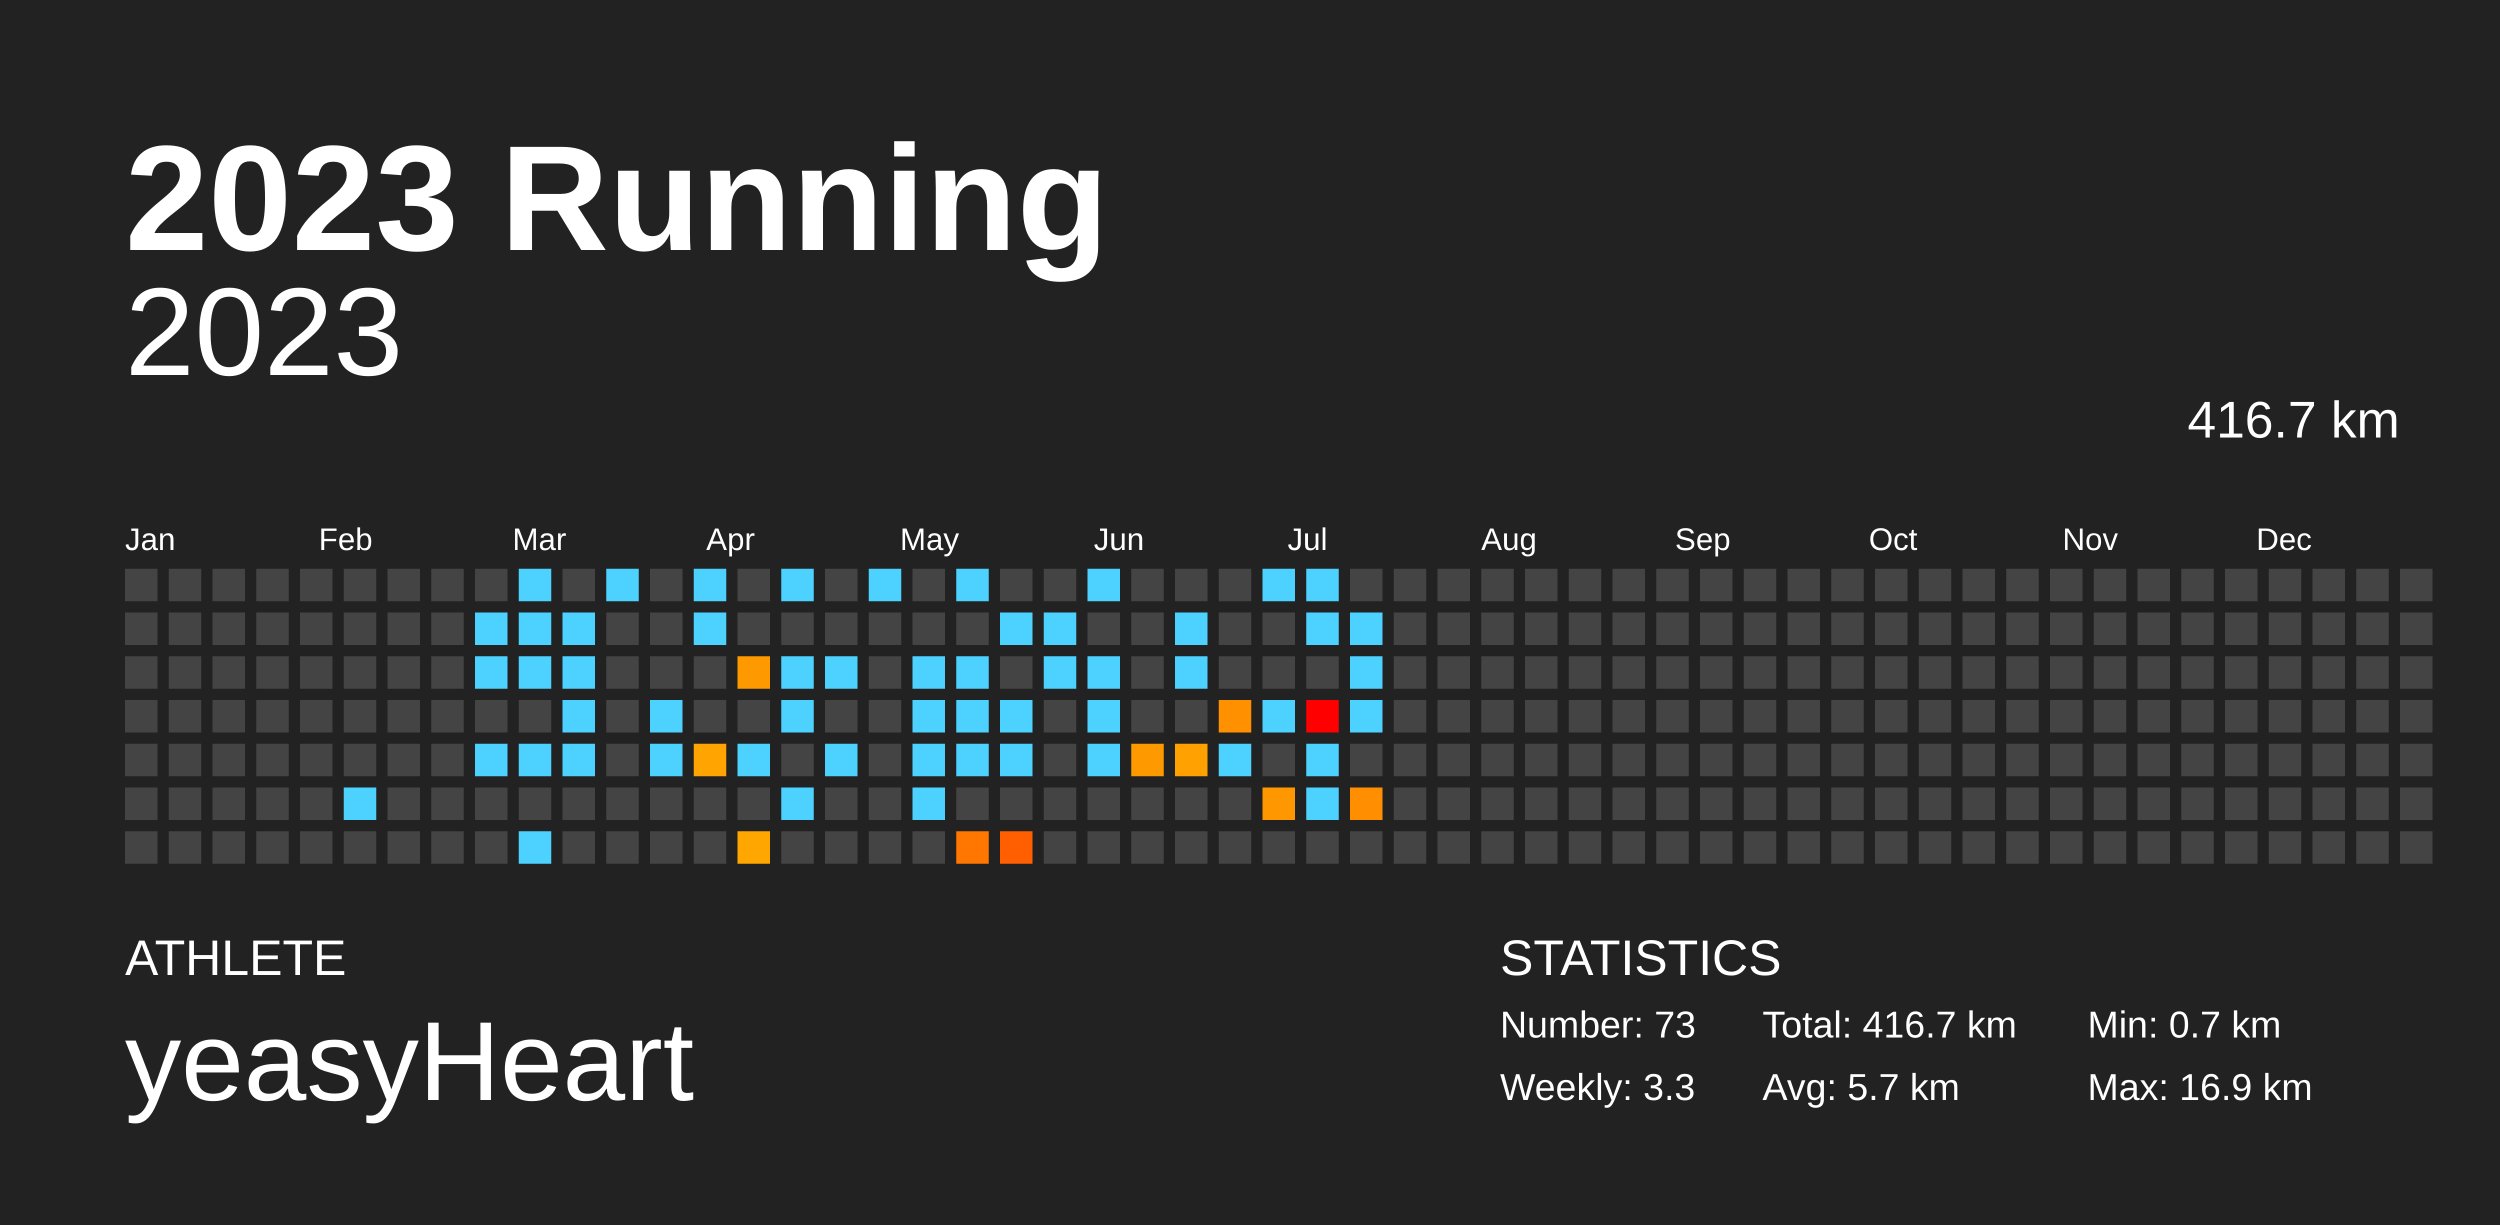
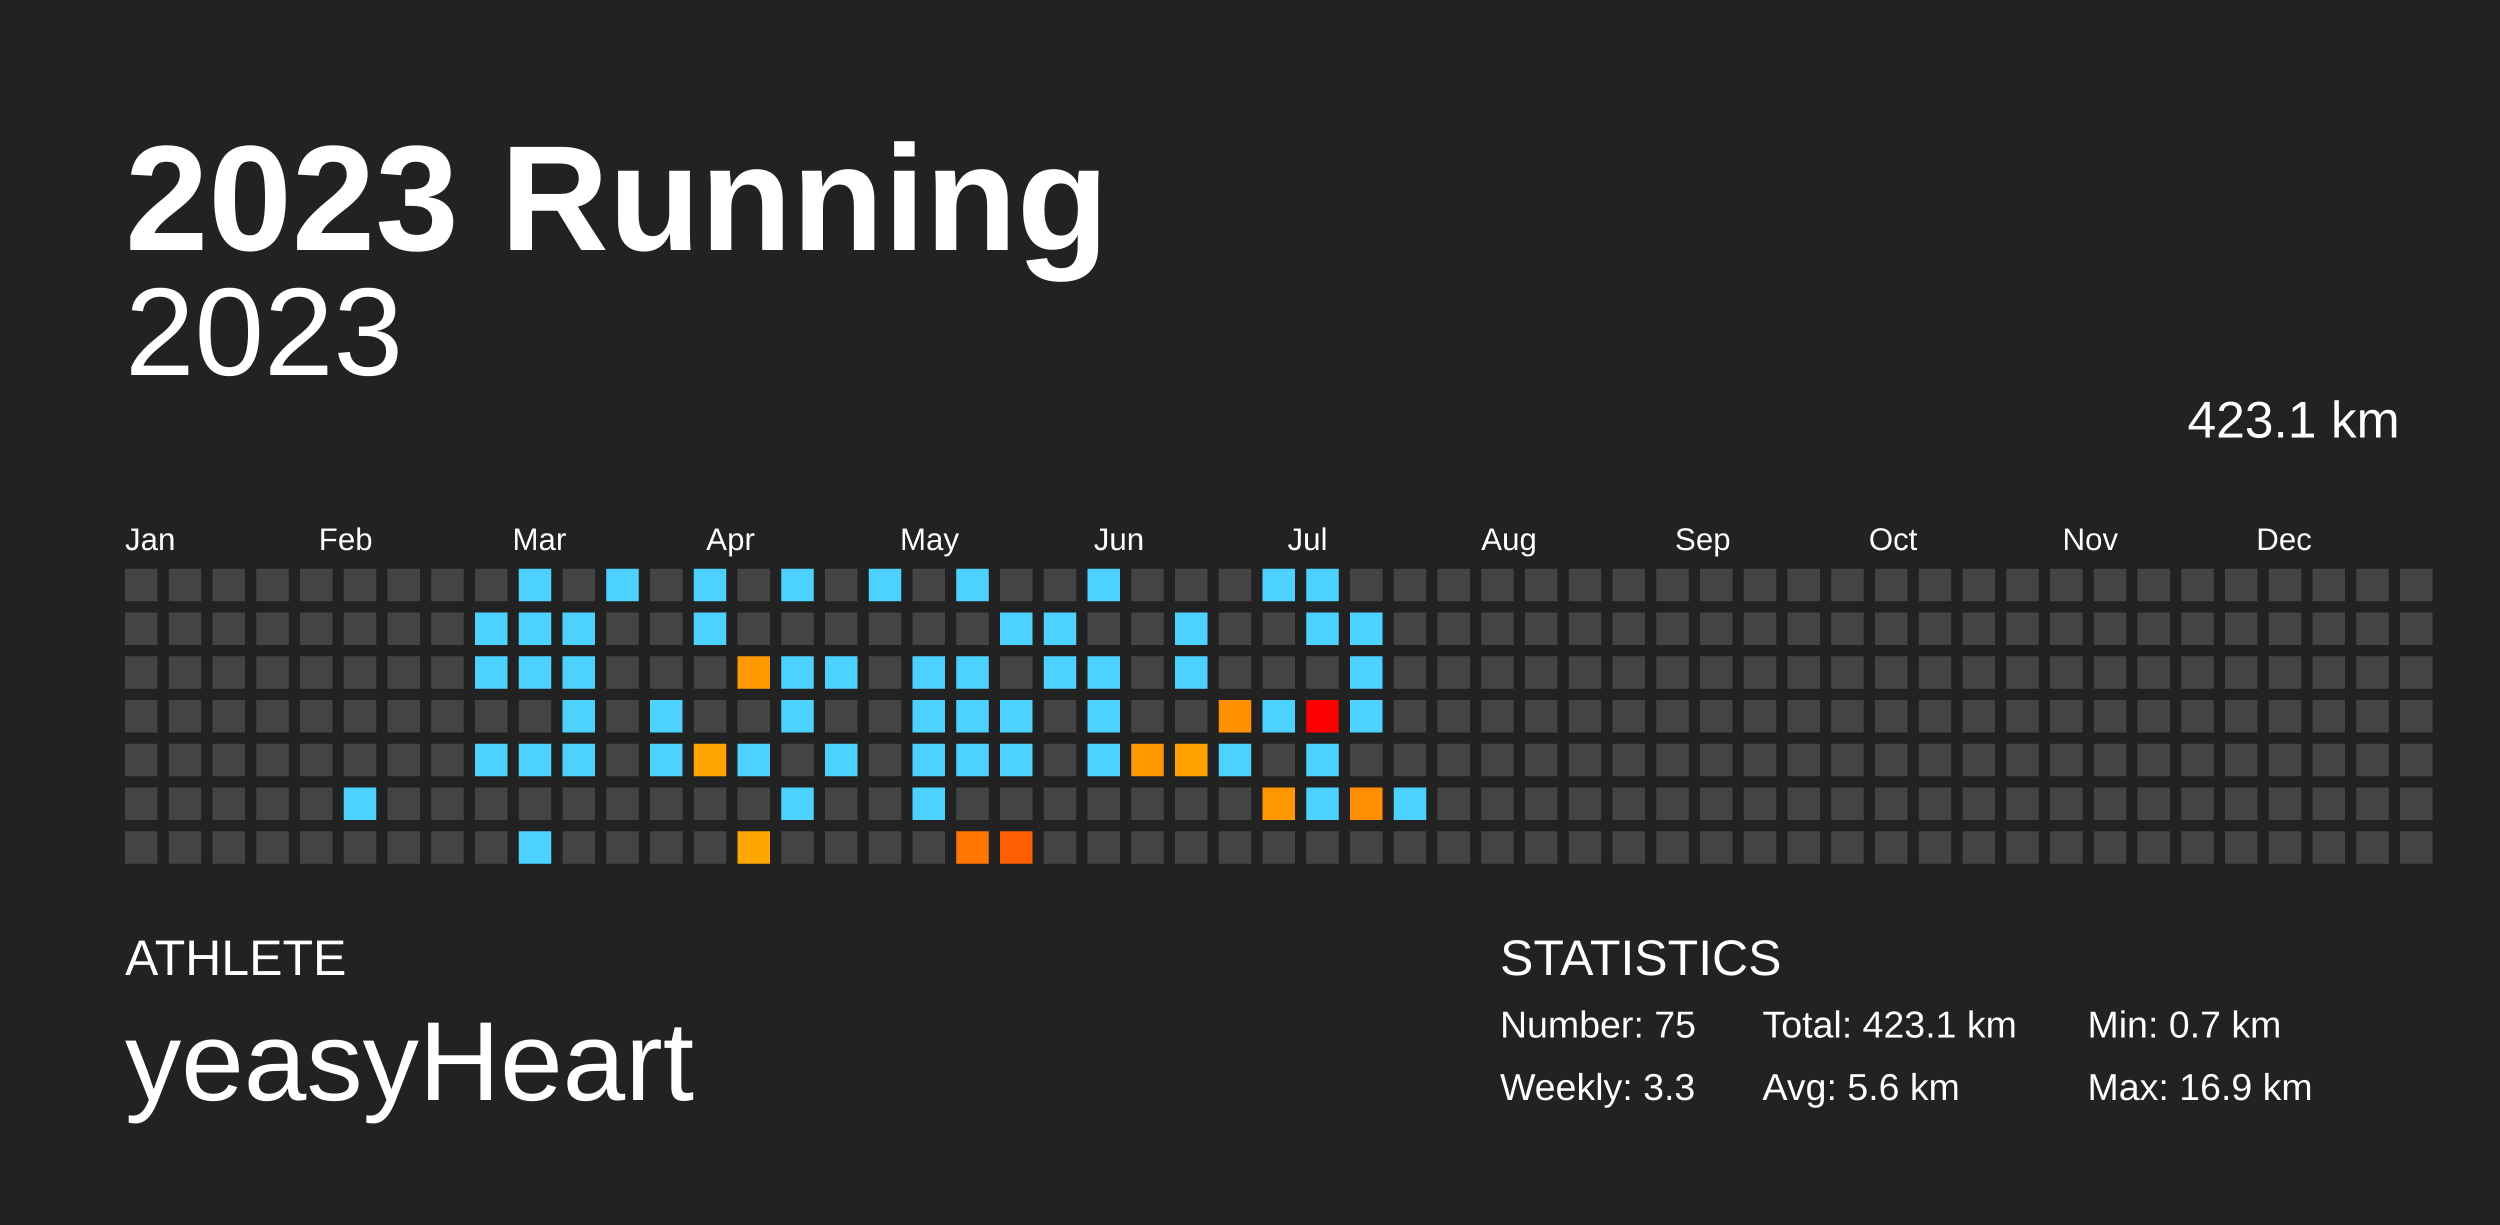
<svg xmlns="http://www.w3.org/2000/svg" baseProfile="full" height="98mm" version="1.1" viewBox="0,0,200,98" width="200mm">
  <defs />
  <rect fill="#222222" height="98" width="200" x="0" y="0" />
  <text fill="#FFFFFF" style="font-size:12px; font-family:Arial; font-weight:bold;" x="10" y="20">2023 Running</text>
  <text fill="#FFFFFF" style="font-size:4px; font-family:Arial" x="10" y="78">ATHLETE</text>
  <text fill="#FFFFFF" style="font-size:9px; font-family:Arial" x="10" y="88">yeasyHeart</text>
  <text fill="#FFFFFF" style="font-size:4px; font-family:Arial" x="120" y="78">STATISTICS</text>
-   <text fill="#FFFFFF" style="font-size:3px; font-family:Arial" x="120" y="83">Number: 73</text>
+   <text fill="#FFFFFF" style="font-size:3px; font-family:Arial" x="120" y="83">Number: 75</text>
  <text fill="#FFFFFF" style="font-size:3px; font-family:Arial" x="120" y="88">Weekly: 3.3</text>
-   <text fill="#FFFFFF" style="font-size:3px; font-family:Arial" x="141" y="83">Total: 416.7 km</text>
-   <text fill="#FFFFFF" style="font-size:3px; font-family:Arial" x="141" y="88">Avg: 5.7 km</text>
+   <text fill="#FFFFFF" style="font-size:3px; font-family:Arial" x="141" y="83">Total: 423.1 km</text>
+   <text fill="#FFFFFF" style="font-size:3px; font-family:Arial" x="141" y="88">Avg: 5.6 km</text>
  <text fill="#FFFFFF" style="font-size:3px; font-family:Arial" x="167" y="83">Min: 0.7 km</text>
  <text fill="#FFFFFF" style="font-size:3px; font-family:Arial" x="167" y="88">Max: 16.9 km</text>
  <text alignment-baseline="hanging" fill="#FFFFFF" style="font-size:10.0px; font-family:Arial;" x="10" y="30">2023</text>
-   <text alignment-baseline="hanging" fill="#FFFFFF" style="font-size:4.125px; font-family:Arial;" x="175" y="35">416.7 km</text>
+   <text alignment-baseline="hanging" fill="#FFFFFF" style="font-size:4.125px; font-family:Arial;" x="175" y="35">423.1 km</text>
  <text fill="#FFFFFF" style="font-size:2.5px; font-family:Arial" x="10.0" y="44">Jan</text>
  <text fill="#FFFFFF" style="font-size:2.5px; font-family:Arial" x="25.5" y="44">Feb</text>
  <text fill="#FFFFFF" style="font-size:2.5px; font-family:Arial" x="41.0" y="44">Mar</text>
  <text fill="#FFFFFF" style="font-size:2.5px; font-family:Arial" x="56.5" y="44">Apr</text>
  <text fill="#FFFFFF" style="font-size:2.5px; font-family:Arial" x="72.0" y="44">May</text>
  <text fill="#FFFFFF" style="font-size:2.5px; font-family:Arial" x="87.5" y="44">Jun</text>
  <text fill="#FFFFFF" style="font-size:2.5px; font-family:Arial" x="103.0" y="44">Jul</text>
  <text fill="#FFFFFF" style="font-size:2.5px; font-family:Arial" x="118.5" y="44">Aug</text>
  <text fill="#FFFFFF" style="font-size:2.5px; font-family:Arial" x="134.0" y="44">Sep</text>
  <text fill="#FFFFFF" style="font-size:2.5px; font-family:Arial" x="149.5" y="44">Oct</text>
  <text fill="#FFFFFF" style="font-size:2.5px; font-family:Arial" x="165.0" y="44">Nov</text>
  <text fill="#FFFFFF" style="font-size:2.5px; font-family:Arial" x="180.5" y="44">Dec</text>
  <rect fill="#444444" height="2.6" width="2.6" x="10.0" y="45.5" />
  <rect fill="#444444" height="2.6" width="2.6" x="10.0" y="49.0" />
  <rect fill="#444444" height="2.6" width="2.6" x="10.0" y="52.5" />
  <rect fill="#444444" height="2.6" width="2.6" x="10.0" y="56.0" />
  <rect fill="#444444" height="2.6" width="2.6" x="10.0" y="59.5" />
  <rect fill="#444444" height="2.6" width="2.6" x="10.0" y="63.0" />
  <rect fill="#444444" height="2.6" width="2.6" x="10.0" y="66.5" />
  <rect fill="#444444" height="2.6" width="2.6" x="13.5" y="45.5" />
  <rect fill="#444444" height="2.6" width="2.6" x="13.5" y="49.0" />
  <rect fill="#444444" height="2.6" width="2.6" x="13.5" y="52.5" />
  <rect fill="#444444" height="2.6" width="2.6" x="13.5" y="56.0" />
  <rect fill="#444444" height="2.6" width="2.6" x="13.5" y="59.5" />
  <rect fill="#444444" height="2.6" width="2.6" x="13.5" y="63.0" />
  <rect fill="#444444" height="2.6" width="2.6" x="13.5" y="66.5" />
  <rect fill="#444444" height="2.6" width="2.6" x="17.0" y="45.5" />
  <rect fill="#444444" height="2.6" width="2.6" x="17.0" y="49.0" />
  <rect fill="#444444" height="2.6" width="2.6" x="17.0" y="52.5" />
  <rect fill="#444444" height="2.6" width="2.6" x="17.0" y="56.0" />
  <rect fill="#444444" height="2.6" width="2.6" x="17.0" y="59.5" />
  <rect fill="#444444" height="2.6" width="2.6" x="17.0" y="63.0" />
  <rect fill="#444444" height="2.6" width="2.6" x="17.0" y="66.5" />
  <rect fill="#444444" height="2.6" width="2.6" x="20.5" y="45.5" />
  <rect fill="#444444" height="2.6" width="2.6" x="20.5" y="49.0" />
  <rect fill="#444444" height="2.6" width="2.6" x="20.5" y="52.5" />
  <rect fill="#444444" height="2.6" width="2.6" x="20.5" y="56.0" />
  <rect fill="#444444" height="2.6" width="2.6" x="20.5" y="59.5" />
  <rect fill="#444444" height="2.6" width="2.6" x="20.5" y="63.0" />
  <rect fill="#444444" height="2.6" width="2.6" x="20.5" y="66.5" />
  <rect fill="#444444" height="2.6" width="2.6" x="24.0" y="45.5" />
  <rect fill="#444444" height="2.6" width="2.6" x="24.0" y="49.0" />
  <rect fill="#444444" height="2.6" width="2.6" x="24.0" y="52.5" />
  <rect fill="#444444" height="2.6" width="2.6" x="24.0" y="56.0" />
  <rect fill="#444444" height="2.6" width="2.6" x="24.0" y="59.5" />
  <rect fill="#444444" height="2.6" width="2.6" x="24.0" y="63.0" />
  <rect fill="#444444" height="2.6" width="2.6" x="24.0" y="66.5" />
  <rect fill="#444444" height="2.6" width="2.6" x="27.5" y="45.5" />
  <rect fill="#444444" height="2.6" width="2.6" x="27.5" y="49.0" />
  <rect fill="#444444" height="2.6" width="2.6" x="27.5" y="52.5" />
  <rect fill="#444444" height="2.6" width="2.6" x="27.5" y="56.0" />
  <rect fill="#444444" height="2.6" width="2.6" x="27.5" y="59.5" />
  <rect fill="#4dd2ff" height="2.6" width="2.6" x="27.5" y="63.0" />
  <rect fill="#444444" height="2.6" width="2.6" x="27.5" y="66.5" />
  <rect fill="#444444" height="2.6" width="2.6" x="31.0" y="45.5" />
  <rect fill="#444444" height="2.6" width="2.6" x="31.0" y="49.0" />
  <rect fill="#444444" height="2.6" width="2.6" x="31.0" y="52.5" />
  <rect fill="#444444" height="2.6" width="2.6" x="31.0" y="56.0" />
  <rect fill="#444444" height="2.6" width="2.6" x="31.0" y="59.5" />
  <rect fill="#444444" height="2.6" width="2.6" x="31.0" y="63.0" />
  <rect fill="#444444" height="2.6" width="2.6" x="31.0" y="66.5" />
  <rect fill="#444444" height="2.6" width="2.6" x="34.5" y="45.5" />
  <rect fill="#444444" height="2.6" width="2.6" x="34.5" y="49.0" />
  <rect fill="#444444" height="2.6" width="2.6" x="34.5" y="52.5" />
  <rect fill="#444444" height="2.6" width="2.6" x="34.5" y="56.0" />
  <rect fill="#444444" height="2.6" width="2.6" x="34.5" y="59.5" />
  <rect fill="#444444" height="2.6" width="2.6" x="34.5" y="63.0" />
  <rect fill="#444444" height="2.6" width="2.6" x="34.5" y="66.5" />
  <rect fill="#444444" height="2.6" width="2.6" x="38.0" y="45.5" />
  <rect fill="#4dd2ff" height="2.6" width="2.6" x="38.0" y="49.0" />
  <rect fill="#4dd2ff" height="2.6" width="2.6" x="38.0" y="52.5" />
  <rect fill="#444444" height="2.6" width="2.6" x="38.0" y="56.0" />
  <rect fill="#4dd2ff" height="2.6" width="2.6" x="38.0" y="59.5" />
  <rect fill="#444444" height="2.6" width="2.6" x="38.0" y="63.0" />
  <rect fill="#444444" height="2.6" width="2.6" x="38.0" y="66.5" />
  <rect fill="#4dd2ff" height="2.6" width="2.6" x="41.5" y="45.5" />
  <rect fill="#4dd2ff" height="2.6" width="2.6" x="41.5" y="49.0" />
  <rect fill="#4dd2ff" height="2.6" width="2.6" x="41.5" y="52.5" />
  <rect fill="#444444" height="2.6" width="2.6" x="41.5" y="56.0" />
  <rect fill="#4dd2ff" height="2.6" width="2.6" x="41.5" y="59.5" />
  <rect fill="#444444" height="2.6" width="2.6" x="41.5" y="63.0" />
  <rect fill="#4dd2ff" height="2.6" width="2.6" x="41.5" y="66.5" />
  <rect fill="#444444" height="2.6" width="2.6" x="45.0" y="45.5" />
  <rect fill="#4dd2ff" height="2.6" width="2.6" x="45.0" y="49.0" />
  <rect fill="#4dd2ff" height="2.6" width="2.6" x="45.0" y="52.5" />
  <rect fill="#4dd2ff" height="2.6" width="2.6" x="45.0" y="56.0" />
  <rect fill="#4dd2ff" height="2.6" width="2.6" x="45.0" y="59.5" />
  <rect fill="#444444" height="2.6" width="2.6" x="45.0" y="63.0" />
  <rect fill="#444444" height="2.6" width="2.6" x="45.0" y="66.5" />
  <rect fill="#4dd2ff" height="2.6" width="2.6" x="48.5" y="45.5" />
  <rect fill="#444444" height="2.6" width="2.6" x="48.5" y="49.0" />
  <rect fill="#444444" height="2.6" width="2.6" x="48.5" y="52.5" />
  <rect fill="#444444" height="2.6" width="2.6" x="48.5" y="56.0" />
  <rect fill="#444444" height="2.6" width="2.6" x="48.5" y="59.5" />
  <rect fill="#444444" height="2.6" width="2.6" x="48.5" y="63.0" />
  <rect fill="#444444" height="2.6" width="2.6" x="48.5" y="66.5" />
  <rect fill="#444444" height="2.6" width="2.6" x="52.0" y="45.5" />
  <rect fill="#444444" height="2.6" width="2.6" x="52.0" y="49.0" />
  <rect fill="#444444" height="2.6" width="2.6" x="52.0" y="52.5" />
  <rect fill="#4dd2ff" height="2.6" width="2.6" x="52.0" y="56.0" />
  <rect fill="#4dd2ff" height="2.6" width="2.6" x="52.0" y="59.5" />
  <rect fill="#444444" height="2.6" width="2.6" x="52.0" y="63.0" />
  <rect fill="#444444" height="2.6" width="2.6" x="52.0" y="66.5" />
  <rect fill="#4dd2ff" height="2.6" width="2.6" x="55.5" y="45.5" />
  <rect fill="#4dd2ff" height="2.6" width="2.6" x="55.5" y="49.0" />
  <rect fill="#444444" height="2.6" width="2.6" x="55.5" y="52.5" />
  <rect fill="#444444" height="2.6" width="2.6" x="55.5" y="56.0" />
  <rect fill="#ffa400" height="2.6" width="2.6" x="55.5" y="59.5" />
  <rect fill="#444444" height="2.6" width="2.6" x="55.5" y="63.0" />
  <rect fill="#444444" height="2.6" width="2.6" x="55.5" y="66.5" />
  <rect fill="#444444" height="2.6" width="2.6" x="59.0" y="45.5" />
  <rect fill="#444444" height="2.6" width="2.6" x="59.0" y="49.0" />
  <rect fill="#ff9900" height="2.6" width="2.6" x="59.0" y="52.5" />
  <rect fill="#444444" height="2.6" width="2.6" x="59.0" y="56.0" />
  <rect fill="#4dd2ff" height="2.6" width="2.6" x="59.0" y="59.5" />
  <rect fill="#444444" height="2.6" width="2.6" x="59.0" y="63.0" />
  <rect fill="#ffa600" height="2.6" width="2.6" x="59.0" y="66.5" />
  <rect fill="#4dd2ff" height="2.6" width="2.6" x="62.5" y="45.5" />
  <rect fill="#444444" height="2.6" width="2.6" x="62.5" y="49.0" />
  <rect fill="#4dd2ff" height="2.6" width="2.6" x="62.5" y="52.5" />
  <rect fill="#4dd2ff" height="2.6" width="2.6" x="62.5" y="56.0" />
  <rect fill="#444444" height="2.6" width="2.6" x="62.5" y="59.5" />
  <rect fill="#4dd2ff" height="2.6" width="2.6" x="62.5" y="63.0" />
  <rect fill="#444444" height="2.6" width="2.6" x="62.5" y="66.5" />
  <rect fill="#444444" height="2.6" width="2.6" x="66.0" y="45.5" />
  <rect fill="#444444" height="2.6" width="2.6" x="66.0" y="49.0" />
  <rect fill="#4dd2ff" height="2.6" width="2.6" x="66.0" y="52.5" />
  <rect fill="#444444" height="2.6" width="2.6" x="66.0" y="56.0" />
  <rect fill="#4dd2ff" height="2.6" width="2.6" x="66.0" y="59.5" />
  <rect fill="#444444" height="2.6" width="2.6" x="66.0" y="63.0" />
  <rect fill="#444444" height="2.6" width="2.6" x="66.0" y="66.5" />
  <rect fill="#4dd2ff" height="2.6" width="2.6" x="69.5" y="45.5" />
  <rect fill="#444444" height="2.6" width="2.6" x="69.5" y="49.0" />
  <rect fill="#444444" height="2.6" width="2.6" x="69.5" y="52.5" />
  <rect fill="#444444" height="2.6" width="2.6" x="69.5" y="56.0" />
  <rect fill="#444444" height="2.6" width="2.6" x="69.5" y="59.5" />
  <rect fill="#444444" height="2.6" width="2.6" x="69.5" y="63.0" />
  <rect fill="#444444" height="2.6" width="2.6" x="69.5" y="66.5" />
  <rect fill="#444444" height="2.6" width="2.6" x="73.0" y="45.5" />
  <rect fill="#444444" height="2.6" width="2.6" x="73.0" y="49.0" />
  <rect fill="#4dd2ff" height="2.6" width="2.6" x="73.0" y="52.5" />
  <rect fill="#4dd2ff" height="2.6" width="2.6" x="73.0" y="56.0" />
  <rect fill="#4dd2ff" height="2.6" width="2.6" x="73.0" y="59.5" />
  <rect fill="#4dd2ff" height="2.6" width="2.6" x="73.0" y="63.0" />
  <rect fill="#444444" height="2.6" width="2.6" x="73.0" y="66.5" />
  <rect fill="#4dd2ff" height="2.6" width="2.6" x="76.5" y="45.5" />
  <rect fill="#444444" height="2.6" width="2.6" x="76.5" y="49.0" />
  <rect fill="#4dd2ff" height="2.6" width="2.6" x="76.5" y="52.5" />
  <rect fill="#4dd2ff" height="2.6" width="2.6" x="76.5" y="56.0" />
  <rect fill="#4dd2ff" height="2.6" width="2.6" x="76.5" y="59.5" />
  <rect fill="#444444" height="2.6" width="2.6" x="76.5" y="63.0" />
  <rect fill="#ff7600" height="2.6" width="2.6" x="76.5" y="66.5" />
  <rect fill="#444444" height="2.6" width="2.6" x="80.0" y="45.5" />
  <rect fill="#4dd2ff" height="2.6" width="2.6" x="80.0" y="49.0" />
  <rect fill="#444444" height="2.6" width="2.6" x="80.0" y="52.5" />
  <rect fill="#4dd2ff" height="2.6" width="2.6" x="80.0" y="56.0" />
  <rect fill="#4dd2ff" height="2.6" width="2.6" x="80.0" y="59.5" />
  <rect fill="#444444" height="2.6" width="2.6" x="80.0" y="63.0" />
  <rect fill="#ff5f00" height="2.6" width="2.6" x="80.0" y="66.5" />
  <rect fill="#444444" height="2.6" width="2.6" x="83.5" y="45.5" />
  <rect fill="#4dd2ff" height="2.6" width="2.6" x="83.5" y="49.0" />
  <rect fill="#4dd2ff" height="2.6" width="2.6" x="83.5" y="52.5" />
  <rect fill="#444444" height="2.6" width="2.6" x="83.5" y="56.0" />
  <rect fill="#444444" height="2.6" width="2.6" x="83.5" y="59.5" />
  <rect fill="#444444" height="2.6" width="2.6" x="83.5" y="63.0" />
  <rect fill="#444444" height="2.6" width="2.6" x="83.5" y="66.5" />
  <rect fill="#4dd2ff" height="2.6" width="2.6" x="87.0" y="45.5" />
  <rect fill="#444444" height="2.6" width="2.6" x="87.0" y="49.0" />
  <rect fill="#4dd2ff" height="2.6" width="2.6" x="87.0" y="52.5" />
  <rect fill="#4dd2ff" height="2.6" width="2.6" x="87.0" y="56.0" />
  <rect fill="#4dd2ff" height="2.6" width="2.6" x="87.0" y="59.5" />
  <rect fill="#444444" height="2.6" width="2.6" x="87.0" y="63.0" />
  <rect fill="#444444" height="2.6" width="2.6" x="87.0" y="66.5" />
  <rect fill="#444444" height="2.6" width="2.6" x="90.5" y="45.5" />
  <rect fill="#444444" height="2.6" width="2.6" x="90.5" y="49.0" />
  <rect fill="#444444" height="2.6" width="2.6" x="90.5" y="52.5" />
  <rect fill="#444444" height="2.6" width="2.6" x="90.5" y="56.0" />
  <rect fill="#ff9900" height="2.6" width="2.6" x="90.5" y="59.5" />
  <rect fill="#444444" height="2.6" width="2.6" x="90.5" y="63.0" />
  <rect fill="#444444" height="2.6" width="2.6" x="90.5" y="66.5" />
  <rect fill="#444444" height="2.6" width="2.6" x="94.0" y="45.5" />
  <rect fill="#4dd2ff" height="2.6" width="2.6" x="94.0" y="49.0" />
  <rect fill="#4dd2ff" height="2.6" width="2.6" x="94.0" y="52.5" />
  <rect fill="#444444" height="2.6" width="2.6" x="94.0" y="56.0" />
  <rect fill="#ffa100" height="2.6" width="2.6" x="94.0" y="59.5" />
  <rect fill="#444444" height="2.6" width="2.6" x="94.0" y="63.0" />
  <rect fill="#444444" height="2.6" width="2.6" x="94.0" y="66.5" />
  <rect fill="#444444" height="2.6" width="2.6" x="97.5" y="45.5" />
  <rect fill="#444444" height="2.6" width="2.6" x="97.5" y="49.0" />
  <rect fill="#444444" height="2.6" width="2.6" x="97.5" y="52.5" />
  <rect fill="#ff9000" height="2.6" width="2.6" x="97.5" y="56.0" />
  <rect fill="#4dd2ff" height="2.6" width="2.6" x="97.5" y="59.5" />
  <rect fill="#444444" height="2.6" width="2.6" x="97.5" y="63.0" />
  <rect fill="#444444" height="2.6" width="2.6" x="97.5" y="66.5" />
  <rect fill="#4dd2ff" height="2.6" width="2.6" x="101.0" y="45.5" />
  <rect fill="#444444" height="2.6" width="2.6" x="101.0" y="49.0" />
  <rect fill="#444444" height="2.6" width="2.6" x="101.0" y="52.5" />
  <rect fill="#4dd2ff" height="2.6" width="2.6" x="101.0" y="56.0" />
  <rect fill="#444444" height="2.6" width="2.6" x="101.0" y="59.5" />
  <rect fill="#ff9800" height="2.6" width="2.6" x="101.0" y="63.0" />
  <rect fill="#444444" height="2.6" width="2.6" x="101.0" y="66.5" />
  <rect fill="#4dd2ff" height="2.6" width="2.6" x="104.5" y="45.5" />
  <rect fill="#4dd2ff" height="2.6" width="2.6" x="104.5" y="49.0" />
  <rect fill="#444444" height="2.6" width="2.6" x="104.5" y="52.5" />
  <rect fill="red" height="2.6" width="2.6" x="104.5" y="56.0" />
  <rect fill="#4dd2ff" height="2.6" width="2.6" x="104.5" y="59.5" />
  <rect fill="#4dd2ff" height="2.6" width="2.6" x="104.5" y="63.0" />
  <rect fill="#444444" height="2.6" width="2.6" x="104.5" y="66.5" />
  <rect fill="#444444" height="2.6" width="2.6" x="108.0" y="45.5" />
  <rect fill="#4dd2ff" height="2.6" width="2.6" x="108.0" y="49.0" />
  <rect fill="#4dd2ff" height="2.6" width="2.6" x="108.0" y="52.5" />
  <rect fill="#4dd2ff" height="2.6" width="2.6" x="108.0" y="56.0" />
  <rect fill="#444444" height="2.6" width="2.6" x="108.0" y="59.5" />
  <rect fill="#ff8f00" height="2.6" width="2.6" x="108.0" y="63.0" />
  <rect fill="#444444" height="2.6" width="2.6" x="108.0" y="66.5" />
  <rect fill="#444444" height="2.6" width="2.6" x="111.5" y="45.5" />
  <rect fill="#444444" height="2.6" width="2.6" x="111.5" y="49.0" />
  <rect fill="#444444" height="2.6" width="2.6" x="111.5" y="52.5" />
  <rect fill="#444444" height="2.6" width="2.6" x="111.5" y="56.0" />
  <rect fill="#444444" height="2.6" width="2.6" x="111.5" y="59.5" />
-   <rect fill="#444444" height="2.6" width="2.6" x="111.5" y="63.0" />
+   <rect fill="#4dd2ff" height="2.6" width="2.6" x="111.5" y="63.0" />
  <rect fill="#444444" height="2.6" width="2.6" x="111.5" y="66.5" />
  <rect fill="#444444" height="2.6" width="2.6" x="115.0" y="45.5" />
  <rect fill="#444444" height="2.6" width="2.6" x="115.0" y="49.0" />
  <rect fill="#444444" height="2.6" width="2.6" x="115.0" y="52.5" />
  <rect fill="#444444" height="2.6" width="2.6" x="115.0" y="56.0" />
  <rect fill="#444444" height="2.6" width="2.6" x="115.0" y="59.5" />
  <rect fill="#444444" height="2.6" width="2.6" x="115.0" y="63.0" />
  <rect fill="#444444" height="2.6" width="2.6" x="115.0" y="66.5" />
  <rect fill="#444444" height="2.6" width="2.6" x="118.5" y="45.5" />
  <rect fill="#444444" height="2.6" width="2.6" x="118.5" y="49.0" />
  <rect fill="#444444" height="2.6" width="2.6" x="118.5" y="52.5" />
  <rect fill="#444444" height="2.6" width="2.6" x="118.5" y="56.0" />
  <rect fill="#444444" height="2.6" width="2.6" x="118.5" y="59.5" />
  <rect fill="#444444" height="2.6" width="2.6" x="118.5" y="63.0" />
  <rect fill="#444444" height="2.6" width="2.6" x="118.5" y="66.5" />
  <rect fill="#444444" height="2.6" width="2.6" x="122.0" y="45.5" />
  <rect fill="#444444" height="2.6" width="2.6" x="122.0" y="49.0" />
  <rect fill="#444444" height="2.6" width="2.6" x="122.0" y="52.5" />
  <rect fill="#444444" height="2.6" width="2.6" x="122.0" y="56.0" />
  <rect fill="#444444" height="2.6" width="2.6" x="122.0" y="59.5" />
  <rect fill="#444444" height="2.6" width="2.6" x="122.0" y="63.0" />
  <rect fill="#444444" height="2.6" width="2.6" x="122.0" y="66.5" />
  <rect fill="#444444" height="2.6" width="2.6" x="125.5" y="45.5" />
  <rect fill="#444444" height="2.6" width="2.6" x="125.5" y="49.0" />
  <rect fill="#444444" height="2.6" width="2.6" x="125.5" y="52.5" />
  <rect fill="#444444" height="2.6" width="2.6" x="125.5" y="56.0" />
  <rect fill="#444444" height="2.6" width="2.6" x="125.5" y="59.5" />
  <rect fill="#444444" height="2.6" width="2.6" x="125.5" y="63.0" />
  <rect fill="#444444" height="2.6" width="2.6" x="125.5" y="66.5" />
  <rect fill="#444444" height="2.6" width="2.6" x="129.0" y="45.5" />
  <rect fill="#444444" height="2.6" width="2.6" x="129.0" y="49.0" />
  <rect fill="#444444" height="2.6" width="2.6" x="129.0" y="52.5" />
  <rect fill="#444444" height="2.6" width="2.6" x="129.0" y="56.0" />
  <rect fill="#444444" height="2.6" width="2.6" x="129.0" y="59.5" />
  <rect fill="#444444" height="2.6" width="2.6" x="129.0" y="63.0" />
  <rect fill="#444444" height="2.6" width="2.6" x="129.0" y="66.5" />
  <rect fill="#444444" height="2.6" width="2.6" x="132.5" y="45.5" />
  <rect fill="#444444" height="2.6" width="2.6" x="132.5" y="49.0" />
  <rect fill="#444444" height="2.6" width="2.6" x="132.5" y="52.5" />
  <rect fill="#444444" height="2.6" width="2.6" x="132.5" y="56.0" />
  <rect fill="#444444" height="2.6" width="2.6" x="132.5" y="59.5" />
  <rect fill="#444444" height="2.6" width="2.6" x="132.5" y="63.0" />
  <rect fill="#444444" height="2.6" width="2.6" x="132.5" y="66.5" />
  <rect fill="#444444" height="2.6" width="2.6" x="136.0" y="45.5" />
  <rect fill="#444444" height="2.6" width="2.6" x="136.0" y="49.0" />
  <rect fill="#444444" height="2.6" width="2.6" x="136.0" y="52.5" />
  <rect fill="#444444" height="2.6" width="2.6" x="136.0" y="56.0" />
  <rect fill="#444444" height="2.6" width="2.6" x="136.0" y="59.5" />
  <rect fill="#444444" height="2.6" width="2.6" x="136.0" y="63.0" />
  <rect fill="#444444" height="2.6" width="2.6" x="136.0" y="66.5" />
  <rect fill="#444444" height="2.6" width="2.6" x="139.5" y="45.5" />
  <rect fill="#444444" height="2.6" width="2.6" x="139.5" y="49.0" />
  <rect fill="#444444" height="2.6" width="2.6" x="139.5" y="52.5" />
  <rect fill="#444444" height="2.6" width="2.6" x="139.5" y="56.0" />
  <rect fill="#444444" height="2.6" width="2.6" x="139.5" y="59.5" />
  <rect fill="#444444" height="2.6" width="2.6" x="139.5" y="63.0" />
  <rect fill="#444444" height="2.6" width="2.6" x="139.5" y="66.5" />
  <rect fill="#444444" height="2.6" width="2.6" x="143.0" y="45.5" />
  <rect fill="#444444" height="2.6" width="2.6" x="143.0" y="49.0" />
  <rect fill="#444444" height="2.6" width="2.6" x="143.0" y="52.5" />
  <rect fill="#444444" height="2.6" width="2.6" x="143.0" y="56.0" />
  <rect fill="#444444" height="2.6" width="2.6" x="143.0" y="59.5" />
  <rect fill="#444444" height="2.6" width="2.6" x="143.0" y="63.0" />
  <rect fill="#444444" height="2.6" width="2.6" x="143.0" y="66.5" />
  <rect fill="#444444" height="2.6" width="2.6" x="146.5" y="45.5" />
  <rect fill="#444444" height="2.6" width="2.6" x="146.5" y="49.0" />
  <rect fill="#444444" height="2.6" width="2.6" x="146.5" y="52.5" />
  <rect fill="#444444" height="2.6" width="2.6" x="146.5" y="56.0" />
  <rect fill="#444444" height="2.6" width="2.6" x="146.5" y="59.5" />
  <rect fill="#444444" height="2.6" width="2.6" x="146.5" y="63.0" />
  <rect fill="#444444" height="2.6" width="2.6" x="146.5" y="66.5" />
  <rect fill="#444444" height="2.6" width="2.6" x="150.0" y="45.5" />
  <rect fill="#444444" height="2.6" width="2.6" x="150.0" y="49.0" />
  <rect fill="#444444" height="2.6" width="2.6" x="150.0" y="52.5" />
  <rect fill="#444444" height="2.6" width="2.6" x="150.0" y="56.0" />
  <rect fill="#444444" height="2.6" width="2.6" x="150.0" y="59.5" />
  <rect fill="#444444" height="2.6" width="2.6" x="150.0" y="63.0" />
  <rect fill="#444444" height="2.6" width="2.6" x="150.0" y="66.5" />
  <rect fill="#444444" height="2.6" width="2.6" x="153.5" y="45.5" />
  <rect fill="#444444" height="2.6" width="2.6" x="153.5" y="49.0" />
  <rect fill="#444444" height="2.6" width="2.6" x="153.5" y="52.5" />
  <rect fill="#444444" height="2.6" width="2.6" x="153.5" y="56.0" />
  <rect fill="#444444" height="2.6" width="2.6" x="153.5" y="59.5" />
  <rect fill="#444444" height="2.6" width="2.6" x="153.5" y="63.0" />
  <rect fill="#444444" height="2.6" width="2.6" x="153.5" y="66.5" />
  <rect fill="#444444" height="2.6" width="2.6" x="157.0" y="45.5" />
  <rect fill="#444444" height="2.6" width="2.6" x="157.0" y="49.0" />
  <rect fill="#444444" height="2.6" width="2.6" x="157.0" y="52.5" />
  <rect fill="#444444" height="2.6" width="2.6" x="157.0" y="56.0" />
  <rect fill="#444444" height="2.6" width="2.6" x="157.0" y="59.5" />
  <rect fill="#444444" height="2.6" width="2.6" x="157.0" y="63.0" />
  <rect fill="#444444" height="2.6" width="2.6" x="157.0" y="66.5" />
  <rect fill="#444444" height="2.6" width="2.6" x="160.5" y="45.5" />
  <rect fill="#444444" height="2.6" width="2.6" x="160.5" y="49.0" />
  <rect fill="#444444" height="2.6" width="2.6" x="160.5" y="52.5" />
  <rect fill="#444444" height="2.6" width="2.6" x="160.5" y="56.0" />
  <rect fill="#444444" height="2.6" width="2.6" x="160.5" y="59.5" />
  <rect fill="#444444" height="2.6" width="2.6" x="160.5" y="63.0" />
  <rect fill="#444444" height="2.6" width="2.6" x="160.5" y="66.5" />
  <rect fill="#444444" height="2.6" width="2.6" x="164.0" y="45.5" />
  <rect fill="#444444" height="2.6" width="2.6" x="164.0" y="49.0" />
  <rect fill="#444444" height="2.6" width="2.6" x="164.0" y="52.5" />
  <rect fill="#444444" height="2.6" width="2.6" x="164.0" y="56.0" />
  <rect fill="#444444" height="2.6" width="2.6" x="164.0" y="59.5" />
  <rect fill="#444444" height="2.6" width="2.6" x="164.0" y="63.0" />
  <rect fill="#444444" height="2.6" width="2.6" x="164.0" y="66.5" />
  <rect fill="#444444" height="2.6" width="2.6" x="167.5" y="45.5" />
  <rect fill="#444444" height="2.6" width="2.6" x="167.5" y="49.0" />
  <rect fill="#444444" height="2.6" width="2.6" x="167.5" y="52.5" />
  <rect fill="#444444" height="2.6" width="2.6" x="167.5" y="56.0" />
  <rect fill="#444444" height="2.6" width="2.6" x="167.5" y="59.5" />
  <rect fill="#444444" height="2.6" width="2.6" x="167.5" y="63.0" />
  <rect fill="#444444" height="2.6" width="2.6" x="167.5" y="66.5" />
  <rect fill="#444444" height="2.6" width="2.6" x="171.0" y="45.5" />
  <rect fill="#444444" height="2.6" width="2.6" x="171.0" y="49.0" />
  <rect fill="#444444" height="2.6" width="2.6" x="171.0" y="52.5" />
  <rect fill="#444444" height="2.6" width="2.6" x="171.0" y="56.0" />
  <rect fill="#444444" height="2.6" width="2.6" x="171.0" y="59.5" />
  <rect fill="#444444" height="2.6" width="2.6" x="171.0" y="63.0" />
  <rect fill="#444444" height="2.6" width="2.6" x="171.0" y="66.5" />
  <rect fill="#444444" height="2.6" width="2.6" x="174.5" y="45.5" />
  <rect fill="#444444" height="2.6" width="2.6" x="174.5" y="49.0" />
  <rect fill="#444444" height="2.6" width="2.6" x="174.5" y="52.5" />
  <rect fill="#444444" height="2.6" width="2.6" x="174.5" y="56.0" />
  <rect fill="#444444" height="2.6" width="2.6" x="174.5" y="59.5" />
  <rect fill="#444444" height="2.6" width="2.6" x="174.5" y="63.0" />
  <rect fill="#444444" height="2.6" width="2.6" x="174.5" y="66.5" />
  <rect fill="#444444" height="2.6" width="2.6" x="178.0" y="45.5" />
  <rect fill="#444444" height="2.6" width="2.6" x="178.0" y="49.0" />
  <rect fill="#444444" height="2.6" width="2.6" x="178.0" y="52.5" />
  <rect fill="#444444" height="2.6" width="2.6" x="178.0" y="56.0" />
  <rect fill="#444444" height="2.6" width="2.6" x="178.0" y="59.5" />
  <rect fill="#444444" height="2.6" width="2.6" x="178.0" y="63.0" />
  <rect fill="#444444" height="2.6" width="2.6" x="178.0" y="66.5" />
  <rect fill="#444444" height="2.6" width="2.6" x="181.5" y="45.5" />
  <rect fill="#444444" height="2.6" width="2.6" x="181.5" y="49.0" />
  <rect fill="#444444" height="2.6" width="2.6" x="181.5" y="52.5" />
  <rect fill="#444444" height="2.6" width="2.6" x="181.5" y="56.0" />
  <rect fill="#444444" height="2.6" width="2.6" x="181.5" y="59.5" />
  <rect fill="#444444" height="2.6" width="2.6" x="181.5" y="63.0" />
  <rect fill="#444444" height="2.6" width="2.6" x="181.5" y="66.5" />
  <rect fill="#444444" height="2.6" width="2.6" x="185.0" y="45.5" />
  <rect fill="#444444" height="2.6" width="2.6" x="185.0" y="49.0" />
  <rect fill="#444444" height="2.6" width="2.6" x="185.0" y="52.5" />
  <rect fill="#444444" height="2.6" width="2.6" x="185.0" y="56.0" />
  <rect fill="#444444" height="2.6" width="2.6" x="185.0" y="59.5" />
  <rect fill="#444444" height="2.6" width="2.6" x="185.0" y="63.0" />
  <rect fill="#444444" height="2.6" width="2.6" x="185.0" y="66.5" />
  <rect fill="#444444" height="2.6" width="2.6" x="188.5" y="45.5" />
  <rect fill="#444444" height="2.6" width="2.6" x="188.5" y="49.0" />
  <rect fill="#444444" height="2.6" width="2.6" x="188.5" y="52.5" />
  <rect fill="#444444" height="2.6" width="2.6" x="188.5" y="56.0" />
  <rect fill="#444444" height="2.6" width="2.6" x="188.5" y="59.5" />
  <rect fill="#444444" height="2.6" width="2.6" x="188.5" y="63.0" />
  <rect fill="#444444" height="2.6" width="2.6" x="188.5" y="66.5" />
  <rect fill="#444444" height="2.6" width="2.6" x="192.0" y="45.5" />
  <rect fill="#444444" height="2.6" width="2.6" x="192.0" y="49.0" />
  <rect fill="#444444" height="2.6" width="2.6" x="192.0" y="52.5" />
  <rect fill="#444444" height="2.6" width="2.6" x="192.0" y="56.0" />
  <rect fill="#444444" height="2.6" width="2.6" x="192.0" y="59.5" />
  <rect fill="#444444" height="2.6" width="2.6" x="192.0" y="63.0" />
  <rect fill="#444444" height="2.6" width="2.6" x="192.0" y="66.5" />
</svg>
